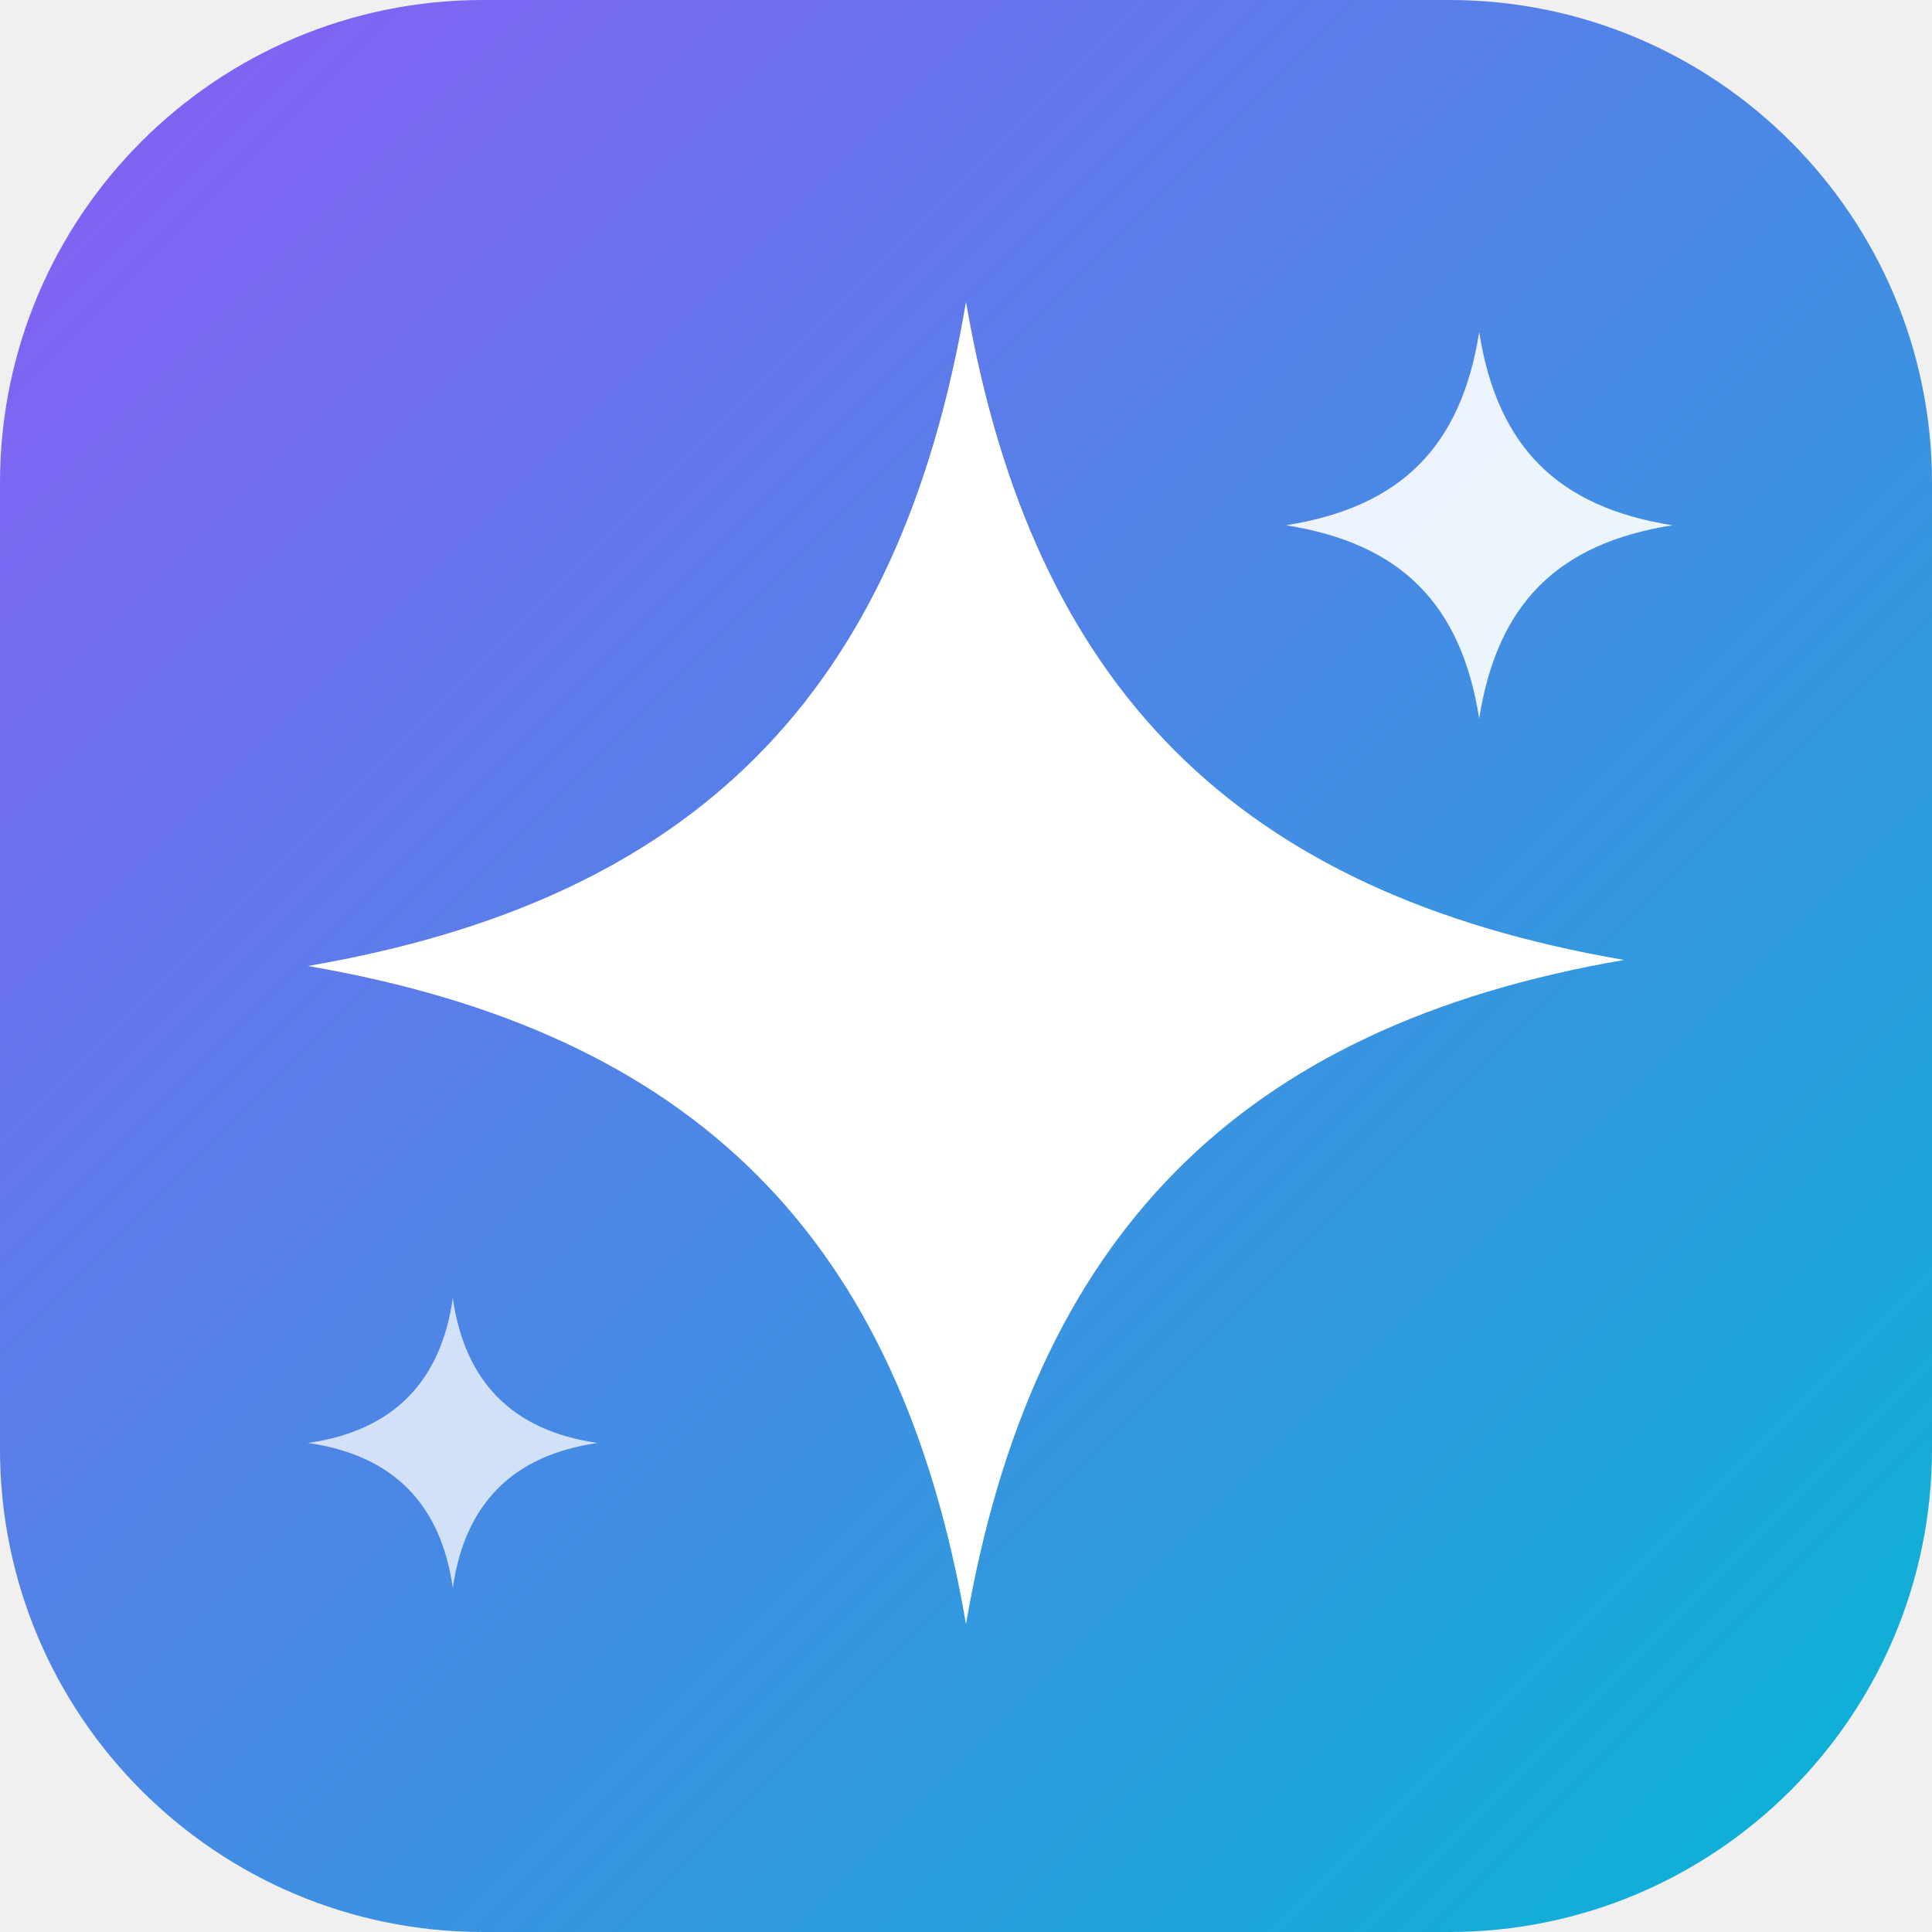
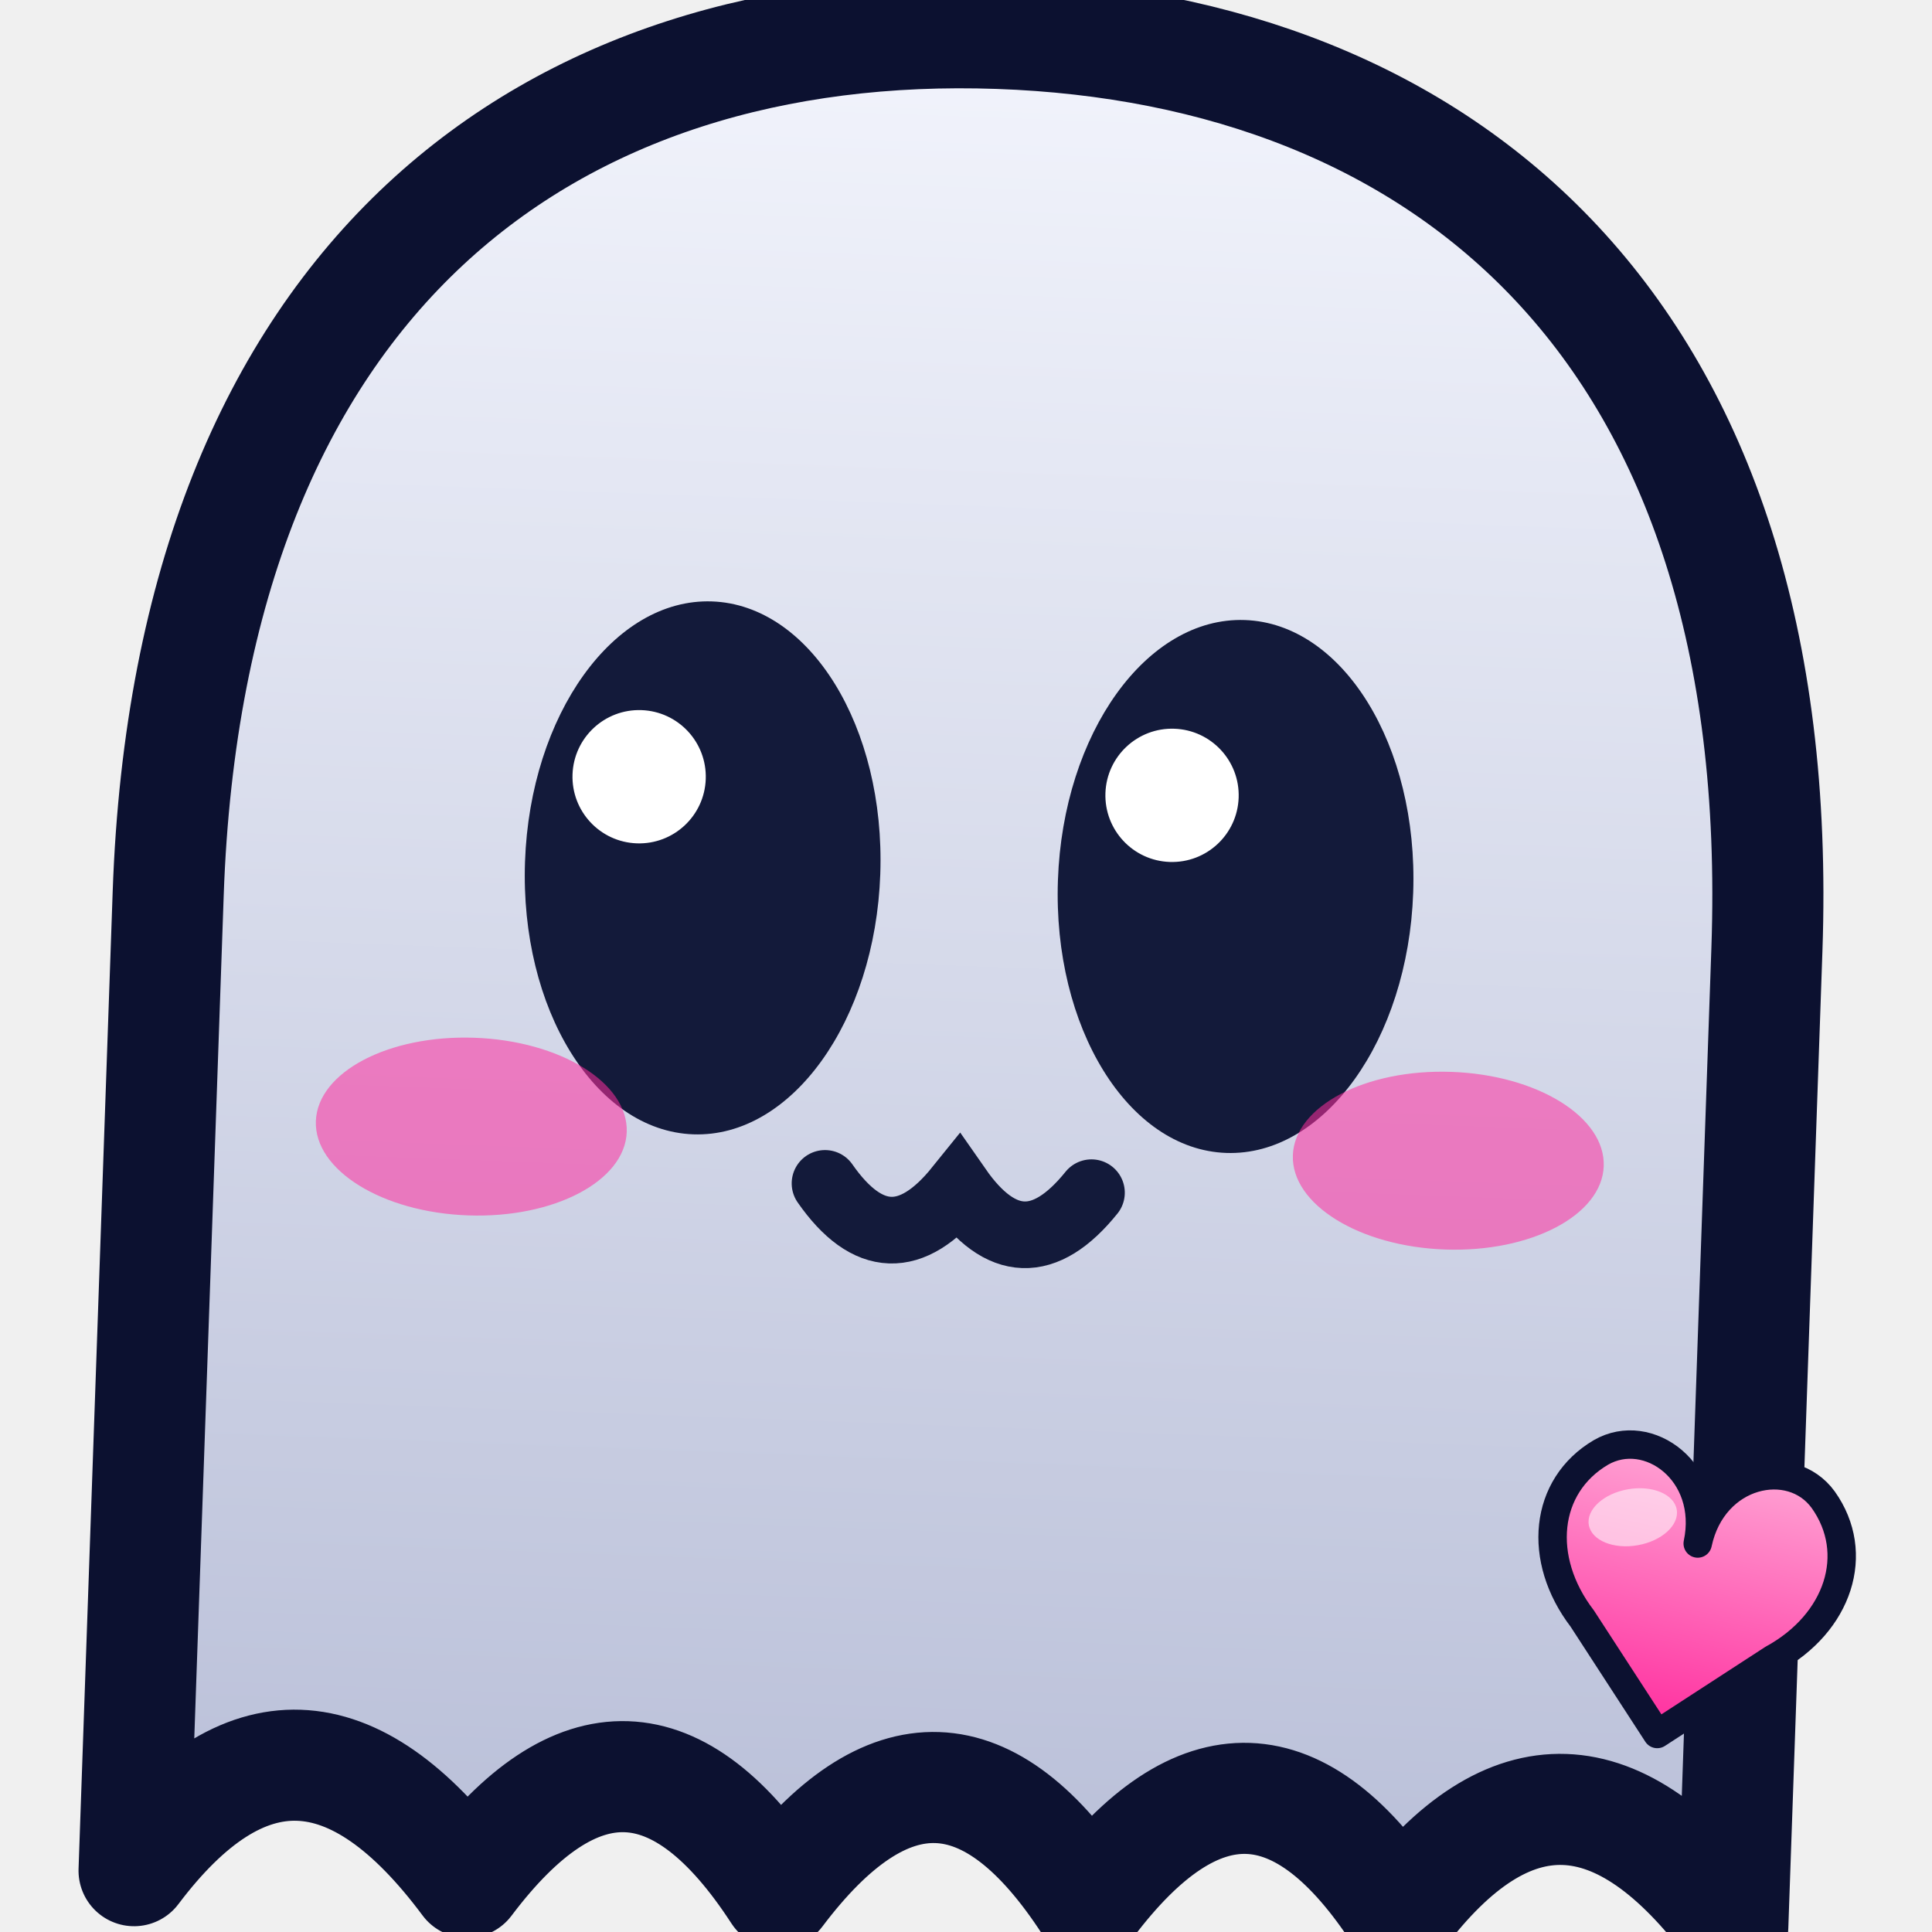
- <svg xmlns="http://www.w3.org/2000/svg" width="32" height="32" viewBox="0 0 32 32" fill="none">
+ <svg xmlns="http://www.w3.org/2000/svg" width="1000" height="1000" viewBox="0 0 1000 1000" shape-rendering="crispEdges">
  <defs>
-     <linearGradient id="ys" x1="0" y1="0" x2="32" y2="32" gradientUnits="userSpaceOnUse">
-       <stop offset="0" stop-color="#8B5CF6" />
-       <stop offset="1" stop-color="#06B6D4" />
+     <linearGradient id="g_pink" x1="0" y1="0" x2="0" y2="1">
+       <stop offset="0" stop-color="#ffa1d3" />
+       <stop offset="1" stop-color="#FF2D9E" />
+     </linearGradient>
+     <linearGradient id="g_cyan" x1="0" y1="0" x2="0" y2="1">
+       <stop offset="0" stop-color="#8ceeff" />
+       <stop offset="1" stop-color="#00D9FF" />
+     </linearGradient>
+     <linearGradient id="g_yellow" x1="0" y1="0" x2="0" y2="1">
+       <stop offset="0" stop-color="#ffec8c" />
+       <stop offset="1" stop-color="#FFD400" />
+     </linearGradient>
+     <linearGradient id="g_lime" x1="0" y1="0" x2="0" y2="1">
+       <stop offset="0" stop-color="#cdf58c" />
+       <stop offset="1" stop-color="#8FE800" />
+     </linearGradient>
+     <linearGradient id="g_violet" x1="0" y1="0" x2="0" y2="1">
+       <stop offset="0" stop-color="#dcafff" />
+       <stop offset="1" stop-color="#B14DFF" />
+     </linearGradient>
+     <linearGradient id="g_orange" x1="0" y1="0" x2="0" y2="1">
+       <stop offset="0" stop-color="#ffca8c" />
+       <stop offset="1" stop-color="#FF8A00" />
+     </linearGradient>
+     <linearGradient id="g_black" x1="0" y1="0" x2="0" y2="1">
+       <stop offset="0" stop-color="#9f94ab" />
+       <stop offset="1" stop-color="#2A1245" />
+     </linearGradient>
+     <linearGradient id="g_silver" x1="0" y1="0" x2="0" y2="1">
+       <stop offset="0" stop-color="#F2F4FC" />
+       <stop offset="1" stop-color="#B9BFD8" />
    </linearGradient>
  </defs>
-   <rect width="32" height="32" rx="8" fill="url(#ys)" />
-   <g fill="#FFFFFF">
-     <path d="M16 5c1.1 6.4 4.5 9.8 10.9 10.9C20.5 17 17.1 20.5 16 26.9 14.9 20.5 11.5 17.1 5.1 16 11.5 14.9 14.9 11.5 16 5Z" />
-     <path d="M24.5 5.5c.3 1.9 1.3 2.9 3.2 3.2-1.9.3-2.9 1.3-3.2 3.2-.3-1.9-1.3-2.9-3.2-3.2 1.9-.3 2.9-1.3 3.2-3.2Z" opacity=".9" />
-     <path d="M7.5 21.5c.2 1.4 1 2.2 2.4 2.4-1.4.2-2.2 1-2.4 2.4-.2-1.4-1-2.2-2.4-2.4 1.4-.2 2.2-1 2.4-2.4Z" opacity=".75" />
+   <g shape-rendering="auto">
+     <g transform="rotate(2 500 500) translate(-75 -75) scale(11.500)">
+       <path d="M14 92 L14 48 C14 20 30 8 50 8 C70 8 86 20 86 48 L86 92 Q78 82 71 92 Q64 82 57 92 Q50 82 43 92 Q36 82 29 92 Q21 82 14 92 Z" fill="url(#g_silver)" stroke="#0C1130" stroke-width="5" stroke-linejoin="round" />
+       <ellipse cx="38" cy="46" rx="8" ry="12" fill="#131A3A" />
+       <ellipse cx="62" cy="46" rx="8" ry="12" fill="#131A3A" />
+       <circle cx="35" cy="42" r="3" fill="#FFFFFF" />
+       <circle cx="59" cy="42" r="3" fill="#FFFFFF" />
+       <ellipse cx="28" cy="58" rx="7" ry="4" fill="#FF2D9E" opacity="0.55" />
+       <ellipse cx="72" cy="58" rx="7" ry="4" fill="#FF2D9E" opacity="0.55" />
+       <path d="M44 60 Q47 64 50 60 Q53 64 56 60" fill="none" stroke="#131A3A" stroke-width="3" stroke-linecap="round" />
+     </g>
+     <g transform="rotate(12 870 840) translate(765 735) scale(2.100)">
+       <path d="M50 30 C50 12 32 4 22 13 C10 24 12 42 26 54 L50 78 L74 54 C88 42 90 24 78 13 C68 4 50 12 50 30 Z" fill="url(#g_pink)" stroke="#0C1130" stroke-width="7" stroke-linejoin="round" />
+       <ellipse cx="33" cy="27" rx="11" ry="7" fill="#FFFFFF" opacity="0.55" transform="rotate(-22 33 27)" />
+     </g>
  </g>
</svg>
